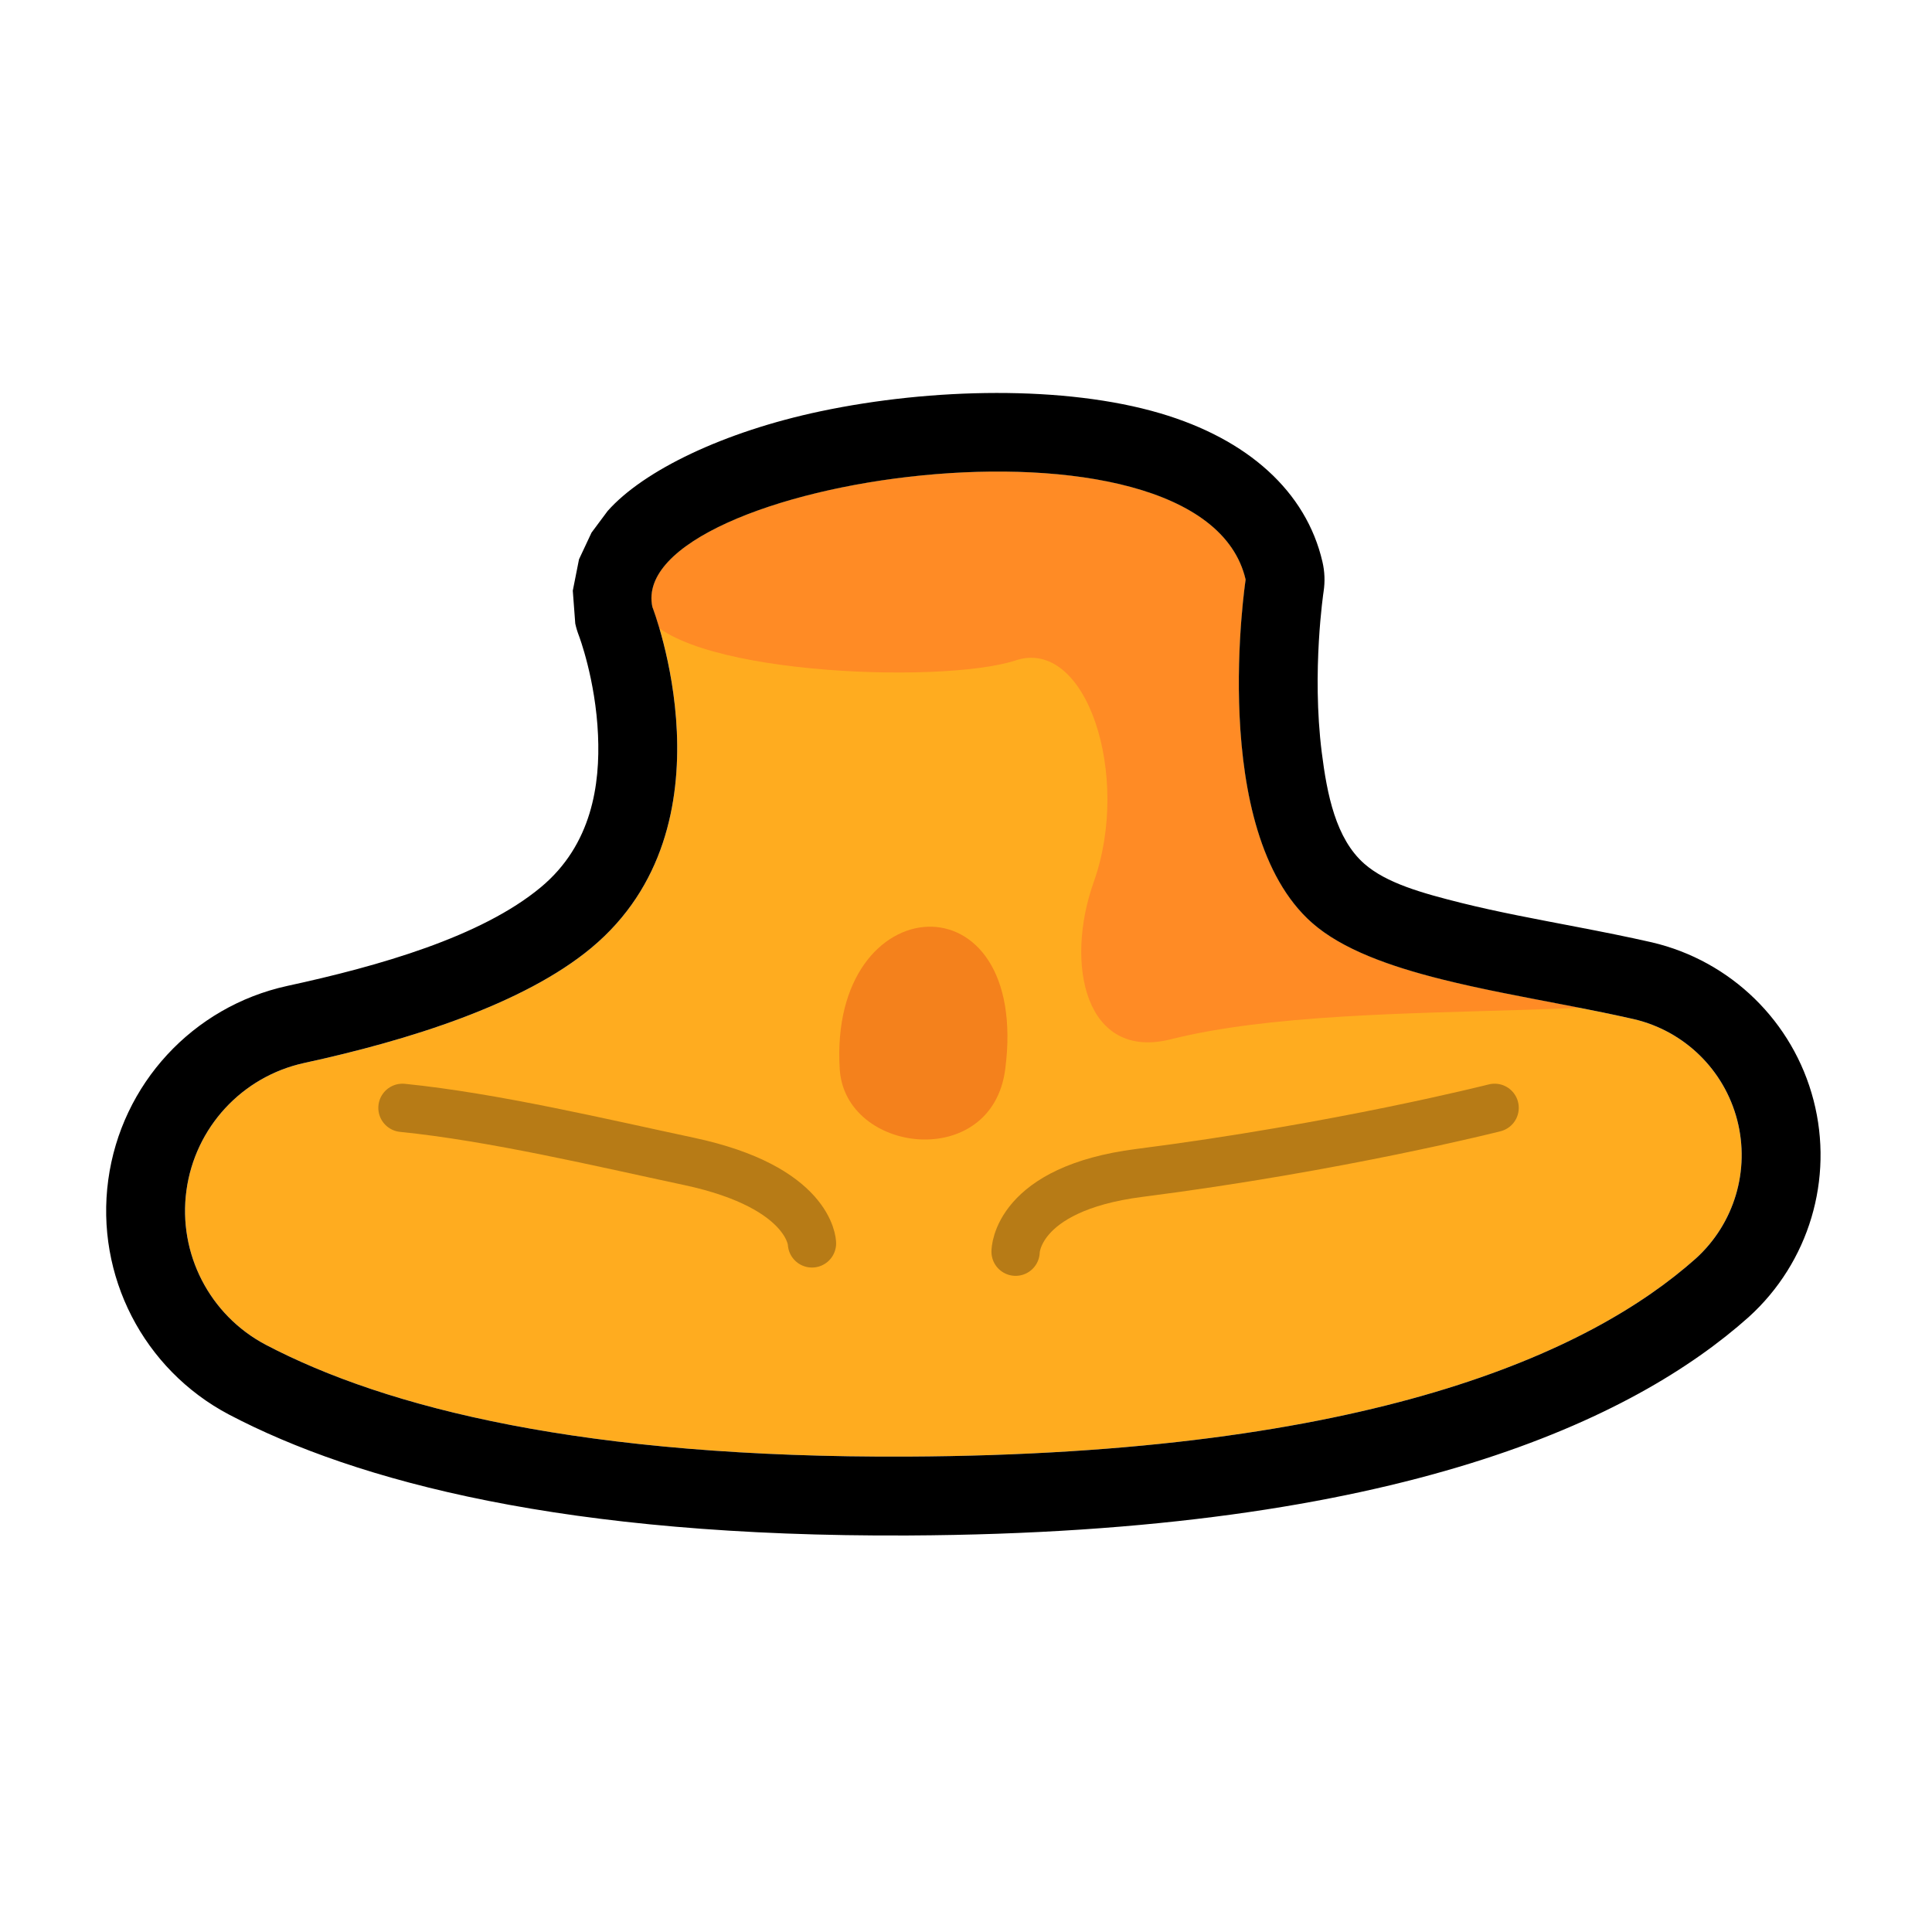
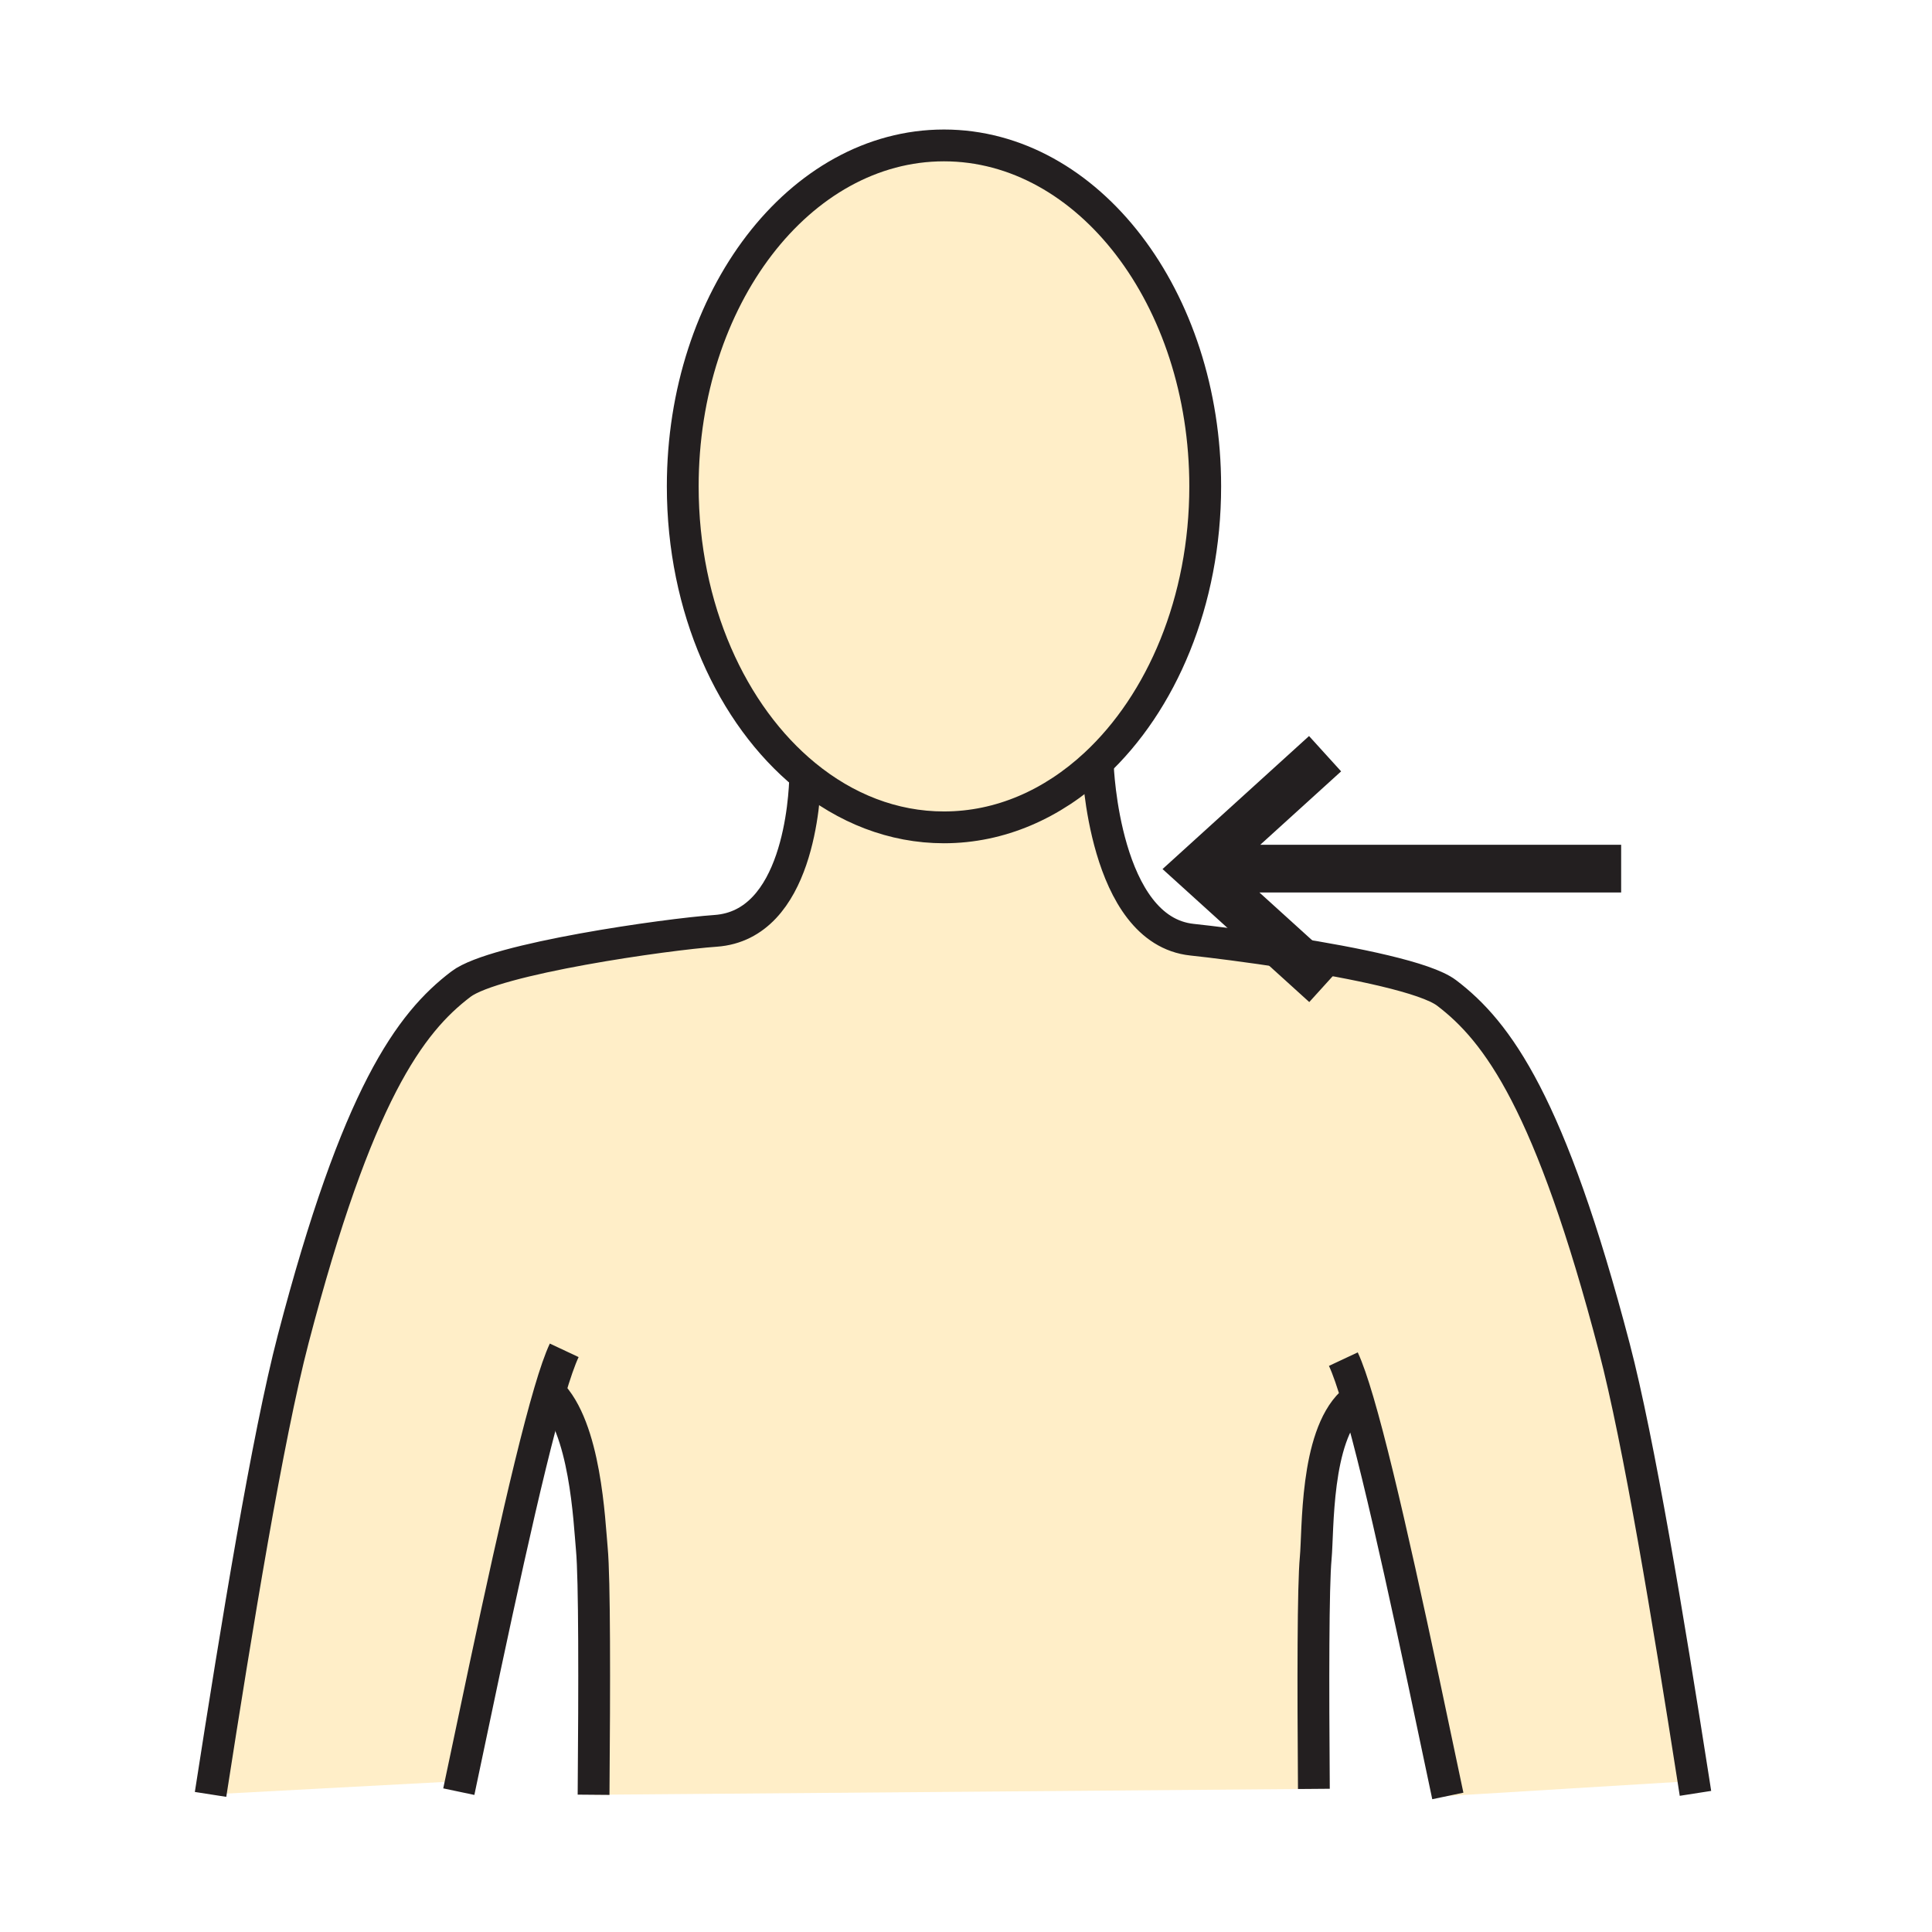
- <svg xmlns="http://www.w3.org/2000/svg" width="100%" height="100%" viewBox="0 0 500 500" version="1.1" xml:space="preserve" style="fill-rule:evenodd;clip-rule:evenodd;stroke-linecap:round;stroke-linejoin:round;stroke-miterlimit:1.5;">
-   <g transform="matrix(1,0,0,1,-1014.42,-1064.28)">
-     <g id="Neck" transform="matrix(-0.21125,0,0,0.21125,1513.43,1064.28)">
-       <rect x="0" y="0" width="2362.2" height="2362.2" style="fill:none;" />
-       <g transform="matrix(4.73373,0,0,5.73035,-9797.91,-3167.16)">
-         <path d="M2399.98,682.459C2407.08,655.299 2257.7,636.541 2246.45,676.616C2246.45,676.616 2256.33,730.292 2229.25,750.003C2221.53,755.618 2209.36,759.253 2195.54,762.103C2185.7,764.133 2175.02,765.766 2164.53,767.434C2158.21,768.439 2151.95,769.457 2145.98,770.582C2132.9,773.107 2122.6,781.415 2119.23,792.155C2115.86,802.894 2119.98,814.291 2129.93,821.746C2157.31,841.893 2214.49,863.628 2333.89,864.102C2417.66,864.434 2468.82,853.723 2500.05,840.192C2514.59,833.847 2522.79,820.675 2520.57,807.213C2518.35,793.751 2506.2,782.865 2490.13,779.958C2463.18,775.131 2433.35,767.423 2415.77,755.339C2377.84,729.254 2399.98,682.459 2399.98,682.459Z" style="fill:rgb(255,172,31);" />
-         <clipPath id="_clip1">
-           <path d="M2399.98,682.459C2407.08,655.299 2257.7,636.541 2246.45,676.616C2246.45,676.616 2256.33,730.292 2229.25,750.003C2221.53,755.618 2209.36,759.253 2195.54,762.103C2185.7,764.133 2175.02,765.766 2164.53,767.434C2158.21,768.439 2151.95,769.457 2145.98,770.582C2132.9,773.107 2122.6,781.415 2119.23,792.155C2115.86,802.894 2119.98,814.291 2129.93,821.746C2157.31,841.893 2214.49,863.628 2333.89,864.102C2417.66,864.434 2468.82,853.723 2500.05,840.192C2514.59,833.847 2522.79,820.675 2520.57,807.213C2518.35,793.751 2506.2,782.865 2490.13,779.958C2463.18,775.131 2433.35,767.423 2415.77,755.339C2377.84,729.254 2399.98,682.459 2399.98,682.459Z" />
-         </clipPath>
-         <g clip-path="url(#_clip1)">
-           <g transform="matrix(-1,0,0,1,4520.65,-27.4137)">
-             <path d="M2118.22,710.368C2125.12,724.202 2195.3,726.575 2214.67,721.299C2233.08,716.283 2244.63,746.06 2234.9,768.651C2227.28,786.342 2232.75,806.879 2254.8,802.306C2305.6,791.77 2397.99,801.334 2412.6,786.226C2434.3,763.79 2337.43,720.289 2324.26,704.908C2261.71,631.847 2214.85,645.264 2192.41,672.332C2169.98,645.264 2123.11,631.847 2060.57,704.908C2038.53,730.646 2102.42,678.714 2118.22,710.368Z" style="fill:rgb(255,139,37);" />
-           </g>
-           <g transform="matrix(1,0,0,1,9.45193,7.60159)">
-             <path d="M2299.21,773.674C2302.64,795.562 2340.67,791.802 2342.04,773.674C2345.01,734.441 2292.65,731.707 2299.21,773.674Z" style="fill:rgb(244,129,28);" />
-           </g>
-           <g transform="matrix(-1,0,0,0.82608,3593.24,-343.004)">
-             <path d="M1128.58,1370.99C1152.14,1373.37 1180.05,1380.01 1202.74,1384.85C1234.35,1391.59 1234.56,1406.07 1234.56,1406.07" style="fill:none;stroke:rgb(183,123,22);stroke-width:12.5px;" />
-           </g>
-           <g transform="matrix(0.999351,0.0297623,-0.0360284,0.825544,1126.89,-377.338)">
-             <path d="M1105.33,1373.62C1105.33,1373.62 1145.95,1382.4 1197.82,1387.14C1230,1390.08 1230.56,1406.36 1230.56,1406.36" style="fill:none;stroke:rgb(183,123,22);stroke-width:12.5px;" />
-           </g>
-         </g>
-         <path d="M2419.94,686.015L2420.58,678.978L2418.97,672.273L2415.73,666.567L2411.56,661.94C2402.28,653.294 2381.58,645.005 2356.46,640.625C2327.64,635.601 2293.18,635.066 2268.58,641.053C2245.87,646.579 2230.78,657.781 2226.57,672.807C2225.98,674.887 2225.88,677.039 2226.27,679.15C2226.27,679.15 2229.39,696.176 2226.75,713.548C2225.38,722.514 2223.14,731.971 2215.75,737.349C2210.06,741.494 2200.8,743.636 2190.6,745.74C2181.1,747.699 2170.8,749.263 2160.67,750.872C2154.12,751.914 2147.63,752.972 2141.44,754.139C2141.4,754.145 2141.37,754.152 2141.33,754.159C2120.87,758.11 2104.74,771.115 2099.47,787.923C2094.19,804.732 2100.64,822.57 2116.21,834.237C2116.26,834.272 2116.3,834.306 2116.35,834.34C2145.6,855.861 2206.24,880.462 2333.79,880.968C2422.45,881.319 2476.48,869.449 2509.53,855.128C2509.55,855.121 2509.57,855.113 2509.58,855.106C2531.7,845.454 2544.17,825.418 2540.8,804.941C2537.43,784.464 2518.94,767.905 2494.5,763.483C2494.49,763.48 2494.47,763.477 2494.46,763.475C2470.76,759.232 2444.28,752.999 2428.84,742.376C2415.58,733.26 2413.49,720.311 2414.05,709.855C2414.68,697.936 2419,688.598 2419,688.598C2419.39,687.76 2419.71,686.896 2419.94,686.015ZM2399.98,682.459C2399.98,682.459 2377.84,729.254 2415.77,755.339C2433.35,767.423 2463.18,775.131 2490.13,779.958C2506.2,782.865 2518.35,793.751 2520.57,807.213C2522.79,820.675 2514.59,833.847 2500.05,840.192C2468.82,853.723 2417.66,864.434 2333.89,864.102C2214.49,863.628 2157.31,841.893 2129.93,821.746C2119.98,814.291 2115.86,802.894 2119.23,792.155C2122.6,781.415 2132.9,773.107 2145.98,770.582C2151.95,769.457 2158.21,768.439 2164.53,767.434C2175.02,765.766 2185.7,764.133 2195.54,762.103C2209.36,759.253 2221.53,755.618 2229.25,750.003C2256.33,730.292 2246.45,676.616 2246.45,676.616C2257.7,636.541 2407.08,655.299 2399.98,682.459Z" />
-       </g>
-     </g>
+ <svg xmlns="http://www.w3.org/2000/svg" width="850.394" height="850.394" viewBox="0 0 850.394 850.394" overflow="visible">
+   <g fill="#ffeec8" class="aac-skin-fill">
+     <path d="M594.92 617.47c-16.04 15.271-14.65 56.08-15.79 68.28-1.16 12.44-1.17 55.03-.81 101.65l-317.05 2.59c.41-49.101.45-95.12-.76-108.13-1.14-12.16-2.74-53.69-18.6-69.091-10.35 35.11-24.99 104.5-39.03 171.421L202 784l-109.32 5.83c11.53-74.04 25.09-157.28 36.38-200.44 28.16-107.699 51.36-139.18 73.87-156.239 14.8-11.23 90.69-21.95 112-23.42 36.45-2.53 39.31-58.13 39.52-68.45 17.69 14.51 38.62 22.89 61.05 22.89 24.8 0 47.78-10.25 66.57-27.69l1.16.58s2.579 72.47 41.47 76.56c8.34.88 25.14 2.95 43.35 5.81 28.141 4.44 59.67 10.79 68.66 17.6 22.5 17.069 45.7 48.55 73.88 156.239 10.78 41.24 23.641 119.07 34.82 190.511L744 784l-106.72 6.51c-14.181-67.54-29.021-138.06-39.5-173.67l-2.86.63z" />
+     <path d="M354.45 341.28c-32.4-26.54-53.93-73.58-53.93-127.19 0-82.89 51.48-150.08 114.98-150.08s114.99 67.19 114.99 150.08c0 50.51-19.12 95.19-48.42 122.39-18.79 17.44-41.771 27.69-66.57 27.69-22.43 0-43.36-8.38-61.05-22.89z" />
  </g>
+   <g fill="none" stroke="#231f20">
+     <path d="M483.23 337.06s2.579 72.47 41.47 76.56c8.34.88 25.14 2.95 43.35 5.81 28.141 4.44 59.67 10.79 68.66 17.6 22.5 17.069 45.7 48.55 73.88 156.239 10.78 41.24 23.641 119.07 34.82 190.511.29 1.87.58 3.729.87 5.59M591.29 598.24c1.89 4.029 4.07 10.39 6.49 18.6 10.479 35.61 25.319 106.13 39.5 173.67M594.92 617.47c-16.04 15.271-14.65 56.08-15.79 68.28-1.16 12.44-1.17 55.03-.81 101.65M354.47 339.64s.01.58-.02 1.64c-.21 10.32-3.07 65.92-39.52 68.45-21.31 1.47-97.2 12.19-112 23.42-22.51 17.06-45.71 48.54-73.87 156.239-11.29 43.16-24.85 126.4-36.38 200.44M248.35 594.36c-1.88 4-4.05 10.279-6.44 18.409-10.35 35.11-24.99 104.5-39.03 171.421-.31 1.479-.62 2.96-.93 4.43" stroke-width="14" />
+     <path d="M241.72 612.58c.06.06.13.12.19.189 15.86 15.4 17.46 56.931 18.6 69.091 1.21 13.01 1.17 59.029.76 108.13M354.45 341.28c-32.4-26.54-53.93-73.58-53.93-127.19 0-82.89 51.48-150.08 114.98-150.08s114.99 67.19 114.99 150.08c0 50.51-19.12 95.19-48.42 122.39-18.79 17.44-41.771 27.69-66.57 27.69-22.43 0-43.36-8.38-61.05-22.89z" stroke-width="14" />
+     <path stroke-width="21" d="M713.57 382.34H528.39M583.25 331.75l-55.92 50.77 40.72 36.91 15.29 13.86" />
+   </g>
+   <path fill="none" d="M0 0h850.394v850.394H0z" />
</svg>
